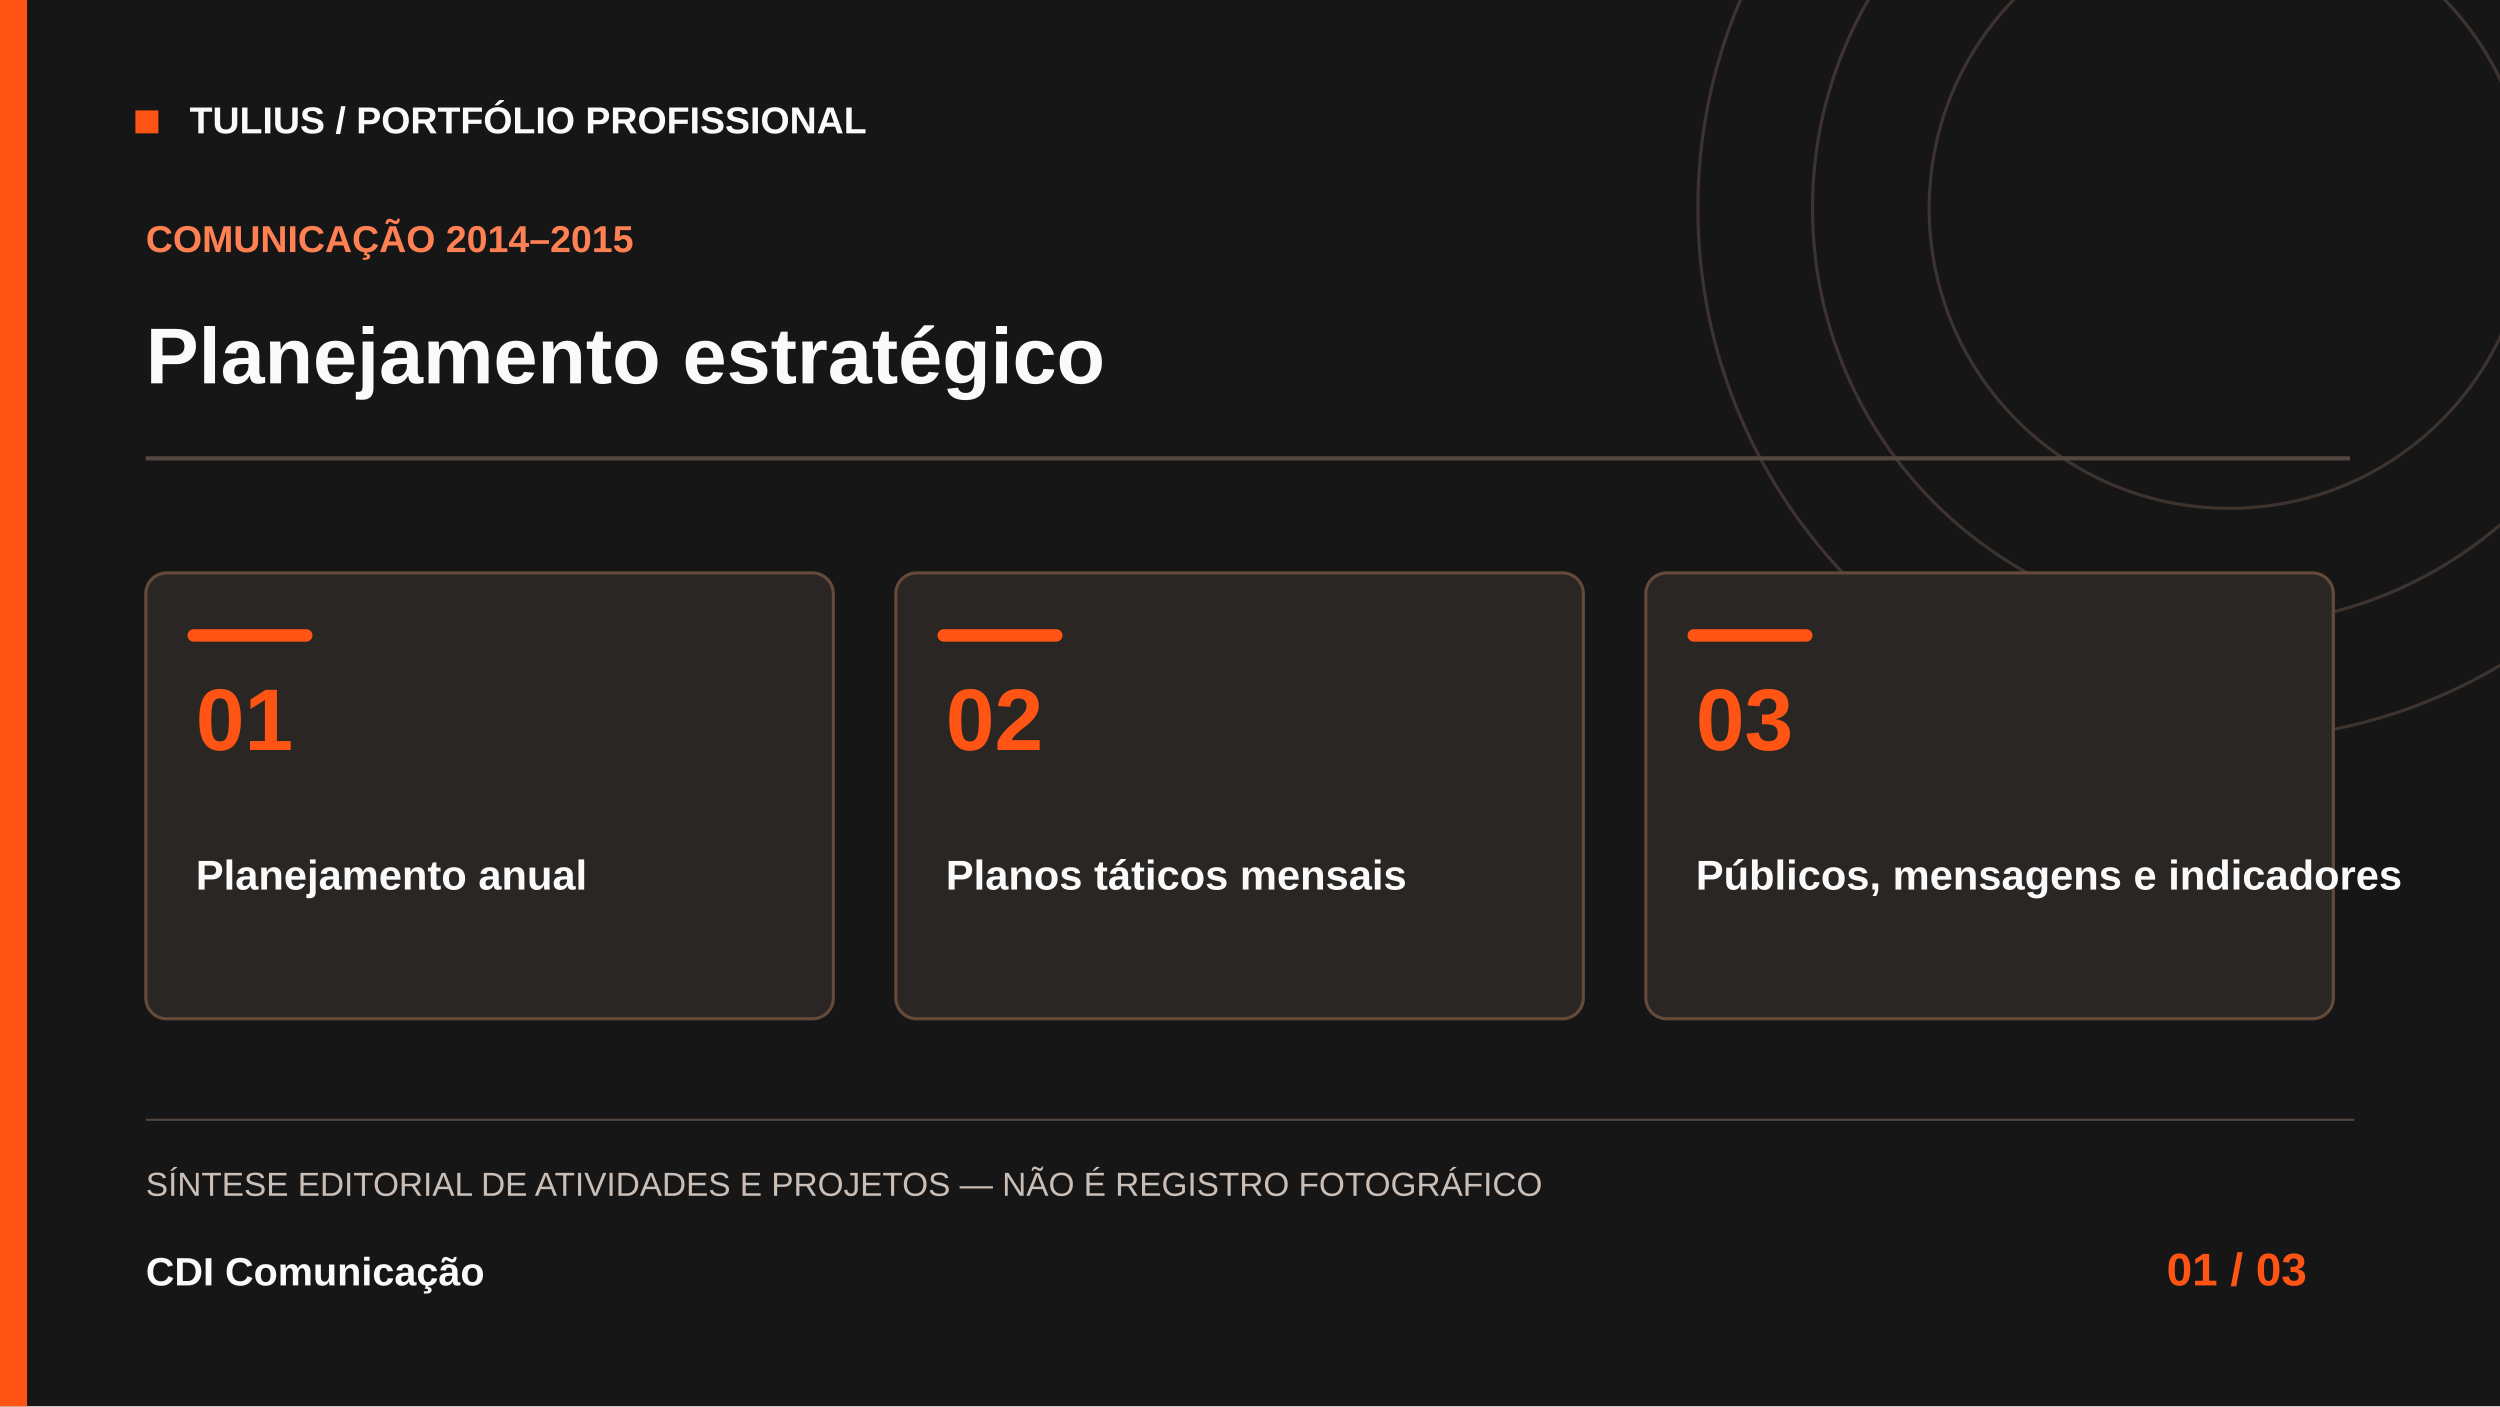
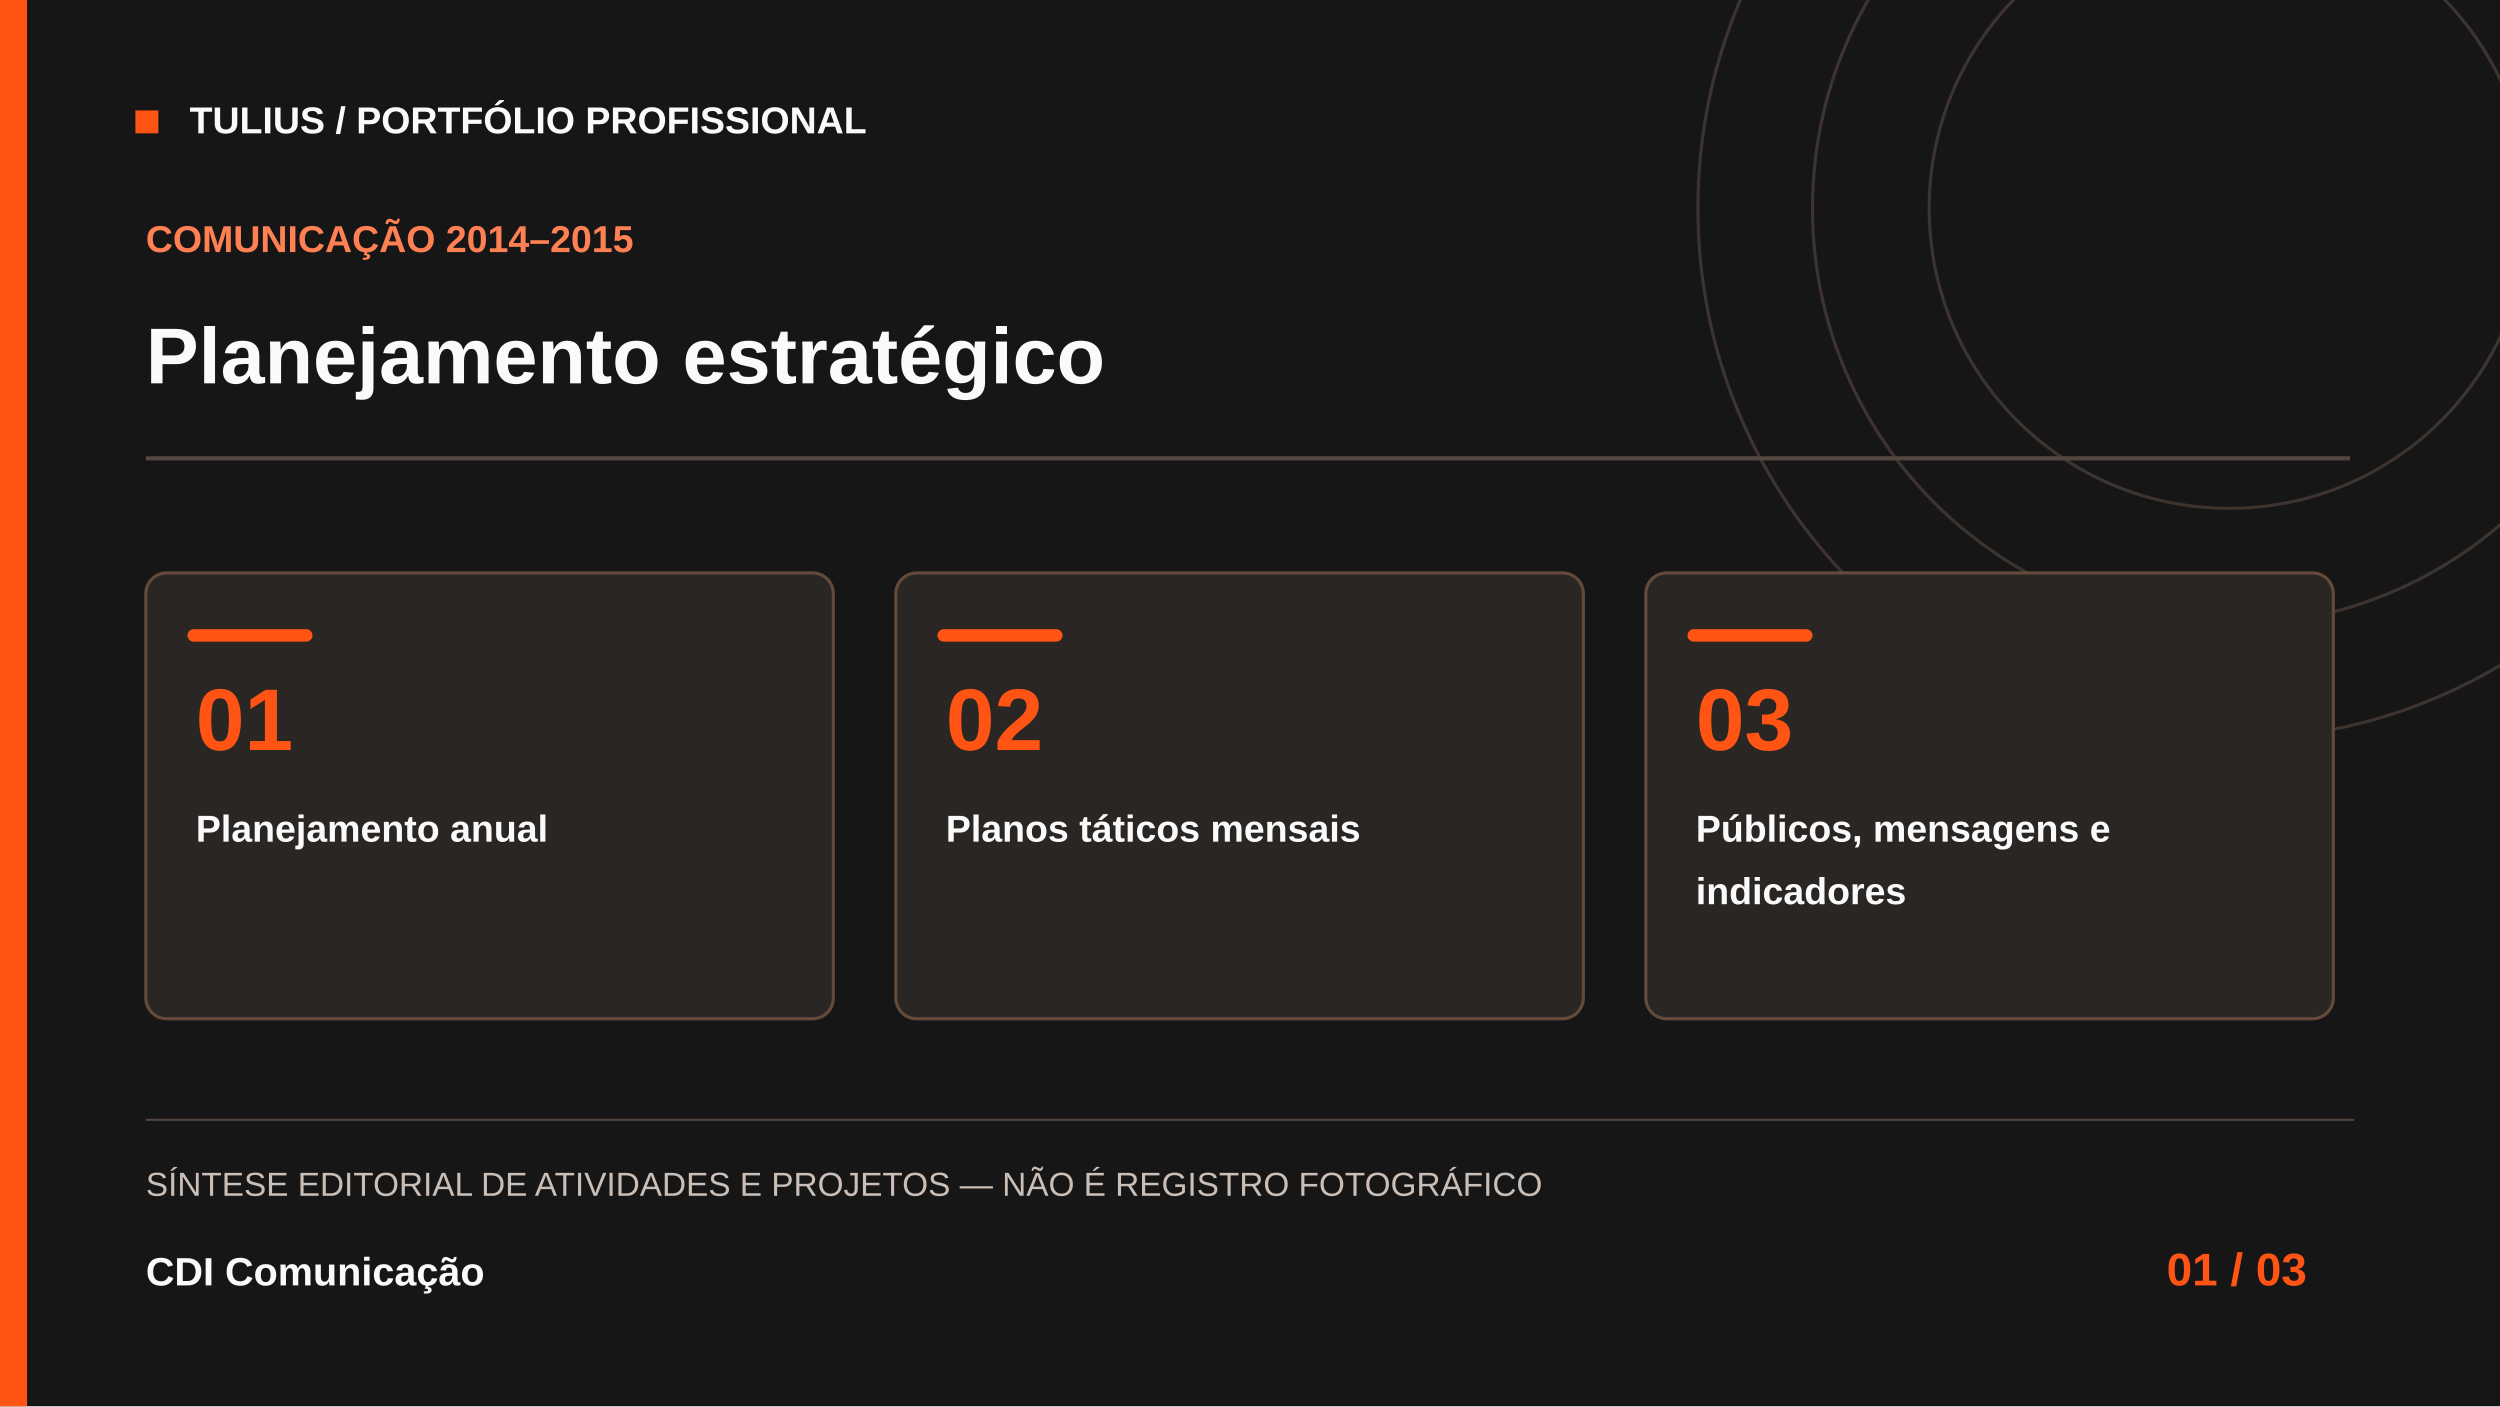
<svg xmlns="http://www.w3.org/2000/svg" width="1200" height="675" viewBox="0 0 1200 675" role="img" aria-labelledby="title desc">
  <rect width="1200" height="675" fill="#171617" />
  <rect x="0" y="0" width="13" height="675" fill="#FF5414" />
  <circle cx="1070" cy="100" r="255" fill="none" stroke="#3d3430" stroke-width="1.5" />
  <circle cx="1070" cy="100" r="200" fill="none" stroke="#3d3430" stroke-width="1.5" />
  <circle cx="1070" cy="100" r="144" fill="none" stroke="#3d3430" stroke-width="1.5" />
  <rect x="65" y="53" width="11" height="11" fill="#FF5414" />
  <text x="91" y="64" fill="#FAFAFA" font-family="Arial, Helvetica, sans-serif" font-size="18" font-weight="700">TULIUS  /  PORTFÓLIO PROFISSIONAL</text>
  <text x="70" y="121" fill="#FF8052" font-family="Arial, Helvetica, sans-serif" font-size="18" font-weight="700">COMUNICAÇÃO 2014–2015</text>
  <text x="70" y="184" fill="#FAFAFA" font-family="Arial, Helvetica, sans-serif" font-size="38" font-weight="700">Planejamento estratégico</text>
  <line x1="70" y1="220" x2="1128" y2="220" stroke="#544740" stroke-width="2" />
  <g>
    <rect x="70" y="275" width="330" height="214" rx="10" fill="#292624" stroke="#654a3b" stroke-width="1.5" />
    <rect x="90" y="302" width="60" height="6" rx="3" fill="#FF5414" />
    <text x="94" y="360" fill="#FF5414" font-family="Arial, Helvetica, sans-serif" font-size="42" font-weight="700">01</text>
-     <text x="94" y="427" fill="#FAFAFA" font-family="Arial, Helvetica, sans-serif" font-size="20" font-weight="600">Planejamento anual</text>
+     <text x="94" y="404" fill="#FAFAFA" font-family="Arial, Helvetica, sans-serif" font-size="18" font-weight="600">
+       <tspan x="94" dy="0">Planejamento anual</tspan>
+     </text>
  </g>
  <g>
    <rect x="430" y="275" width="330" height="214" rx="10" fill="#292624" stroke="#654a3b" stroke-width="1.5" />
    <rect x="450" y="302" width="60" height="6" rx="3" fill="#FF5414" />
    <text x="454" y="360" fill="#FF5414" font-family="Arial, Helvetica, sans-serif" font-size="42" font-weight="700">02</text>
-     <text x="454" y="427" fill="#FAFAFA" font-family="Arial, Helvetica, sans-serif" font-size="20" font-weight="600">Planos táticos mensais</text>
+     <text x="454" y="404" fill="#FAFAFA" font-family="Arial, Helvetica, sans-serif" font-size="18" font-weight="600">
+       <tspan x="454" dy="0">Planos táticos mensais</tspan>
+     </text>
  </g>
  <g>
    <rect x="790" y="275" width="330" height="214" rx="10" fill="#292624" stroke="#654a3b" stroke-width="1.5" />
    <rect x="810" y="302" width="60" height="6" rx="3" fill="#FF5414" />
    <text x="814" y="360" fill="#FF5414" font-family="Arial, Helvetica, sans-serif" font-size="42" font-weight="700">03</text>
-     <text x="814" y="427" fill="#FAFAFA" font-family="Arial, Helvetica, sans-serif" font-size="20" font-weight="600">Públicos, mensagens e indicadores</text>
+     <text x="814" y="404" fill="#FAFAFA" font-family="Arial, Helvetica, sans-serif" font-size="18" font-weight="600">
+       <tspan x="814" dy="0">Públicos, mensagens e</tspan>
+       <tspan x="814" dy="30">indicadores</tspan>
+     </text>
  </g>
  <rect x="70" y="537" width="1060" height="1" fill="#544740" />
  <text x="70" y="574" fill="#cabfb7" font-family="Arial, Helvetica, sans-serif" font-size="16" font-weight="500">SÍNTESE EDITORIAL DE ATIVIDADES E PROJETOS — NÃO É REGISTRO FOTOGRÁFICO</text>
  <text x="70" y="617" fill="#FAFAFA" font-family="Arial, Helvetica, sans-serif" font-size="19" font-weight="700">CDI Comunicação</text>
  <text x="1040" y="617" fill="#FF5414" font-family="Arial, Helvetica, sans-serif" font-size="22" font-weight="700">01 / 03</text>
</svg>
